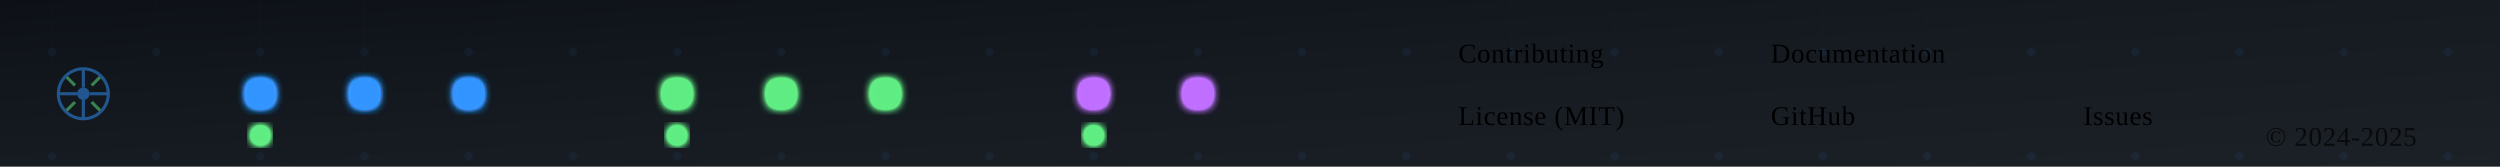
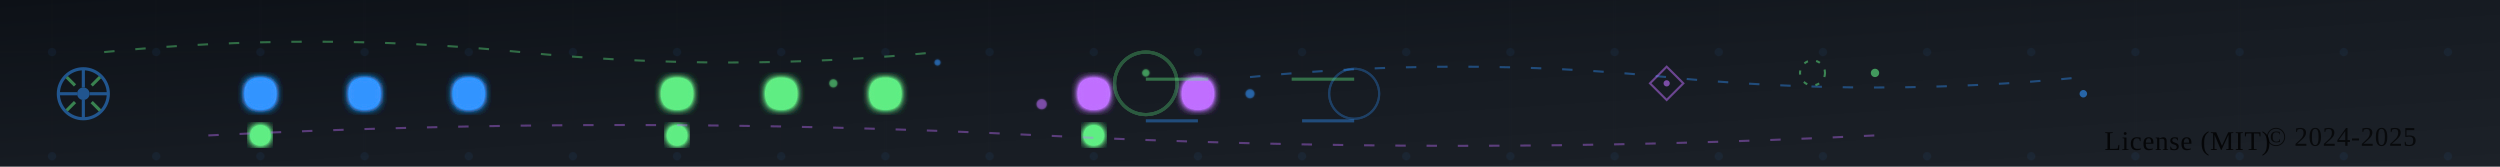
<svg xmlns="http://www.w3.org/2000/svg" width="1200" height="80" viewBox="0 0 1200 80" role="img" aria-label="Kubernetes Orchestration Footer">
  <defs>
    <linearGradient id="bgK8s10F" x1="0%" y1="0%" x2="100%" y2="100%">
      <stop offset="0%" style="stop-color:#0d1117;stop-opacity:1">
-         <animate attributeName="stop-color" values="#0d1117;#1c2128;#0d1117" dur="11s" repeatCount="indefinite" />
+         
      </stop>
      <stop offset="50%" style="stop-color:#161b22;stop-opacity:1" />
      <stop offset="100%" style="stop-color:#1c2128;stop-opacity:1">
-         <animate attributeName="stop-color" values="#1c2128;#0d1117;#1c2128" dur="11s" repeatCount="indefinite" />
+         
      </stop>
    </linearGradient>
    <filter id="k8sGlow10F" x="-50%" y="-50%" width="200%" height="200%">
      <feGaussianBlur stdDeviation="2.5" result="blur" />
      <feColorMatrix in="blur" type="matrix" values="1 0 0 0 0  0 1 0 0 0  0 0 1 0 0  0 0 0 7 0" result="glow" />
      <feMerge>
        <feMergeNode in="glow" />
        <feMergeNode in="SourceGraphic" />
      </feMerge>
    </filter>
    <pattern id="clusterPattern10F" x="0" y="0" width="50" height="50" patternUnits="userSpaceOnUse">
      <path d="M 25 0 L 25 50 M 0 25 L 50 25" stroke="#30363d" stroke-width="0.5" opacity="0.15" />
      <circle cx="25" cy="25" r="2" fill="#3094FF" opacity="0.2" />
    </pattern>
  </defs>
  <style>
    @media (prefers-color-scheme: dark) {
      .text-link { fill: #8b949e; font-family: 'SF Pro Text', -apple-system, BlinkMacSystemFont, 'Segoe UI', 'Roboto', 'Helvetica Neue', Arial, sans-serif; font-weight: 500; }
      .divider { stroke: #30363d; }
    }
    @media (prefers-color-scheme: light) {
      .text-link { fill: #57606a; font-family: 'SF Pro Text', -apple-system, BlinkMacSystemFont, 'Segoe UI', 'Roboto', 'Helvetica Neue', Arial, sans-serif; font-weight: 500; }
      .divider { stroke: #d0d7de; }
    }

    .link { font-size: 13px; letter-spacing: 0.3px; }
    
    .pod-scale { 
      animation: pod-scaling 3s cubic-bezier(0.4, 0, 0.2, 1) infinite; 
      transform-origin: center;
    }
    @keyframes pod-scaling {
-       0% { opacity: 0; transform: scale(0); }
-       50% { opacity: 1; transform: scale(1); }
-       100% { opacity: 0.6; transform: scale(1); }
+       0% { opacity: 0; transform: scale(0.0); }
+       50% { opacity: 1; transform: scale(2.0); }
+       100% { opacity: 0.6; transform: scale(2.0); }
    }
    
    .rolling-update {
      animation: roll-wave 4s ease-in-out infinite;
      transform-origin: center;
    }
    @keyframes roll-wave {
      0%, 100% { opacity: 0.3; transform: translateY(0); }
-       50% { opacity: 1; transform: translateY(-4px); }
+       50% { opacity: 1; transform: translateY(-8.0px); }
    }
    
    .health-pulse {
      animation: health-beat 2s cubic-bezier(0.4, 0, 0.6, 1) infinite;
    }
    @keyframes health-beat {
      0%, 100% { opacity: 0.2; r: 3; }
      50% { opacity: 1; r: 5; }
    }

    @media (prefers-reduced-motion: reduce) { * { animation: none !important; } }
-   </style>
+   
+     /* Enhanced particle effects */
+     .particle {
+       animation: particle-float 4s ease-in-out infinite;
+       filter: blur(0.5px);
+     }
+     @keyframes particle-float {
+       0%, 100% { opacity: 0; transform: translateY(0) translateX(0) scale(0); }
+       25% { opacity: 0.8; transform: translateY(-20px) translateX(-10px) scale(1.5); }
+       50% { opacity: 1; transform: translateY(-40px) translateX(5px) scale(2); }
+       75% { opacity: 0.6; transform: translateY(-30px) translateX(15px) scale(1.8); }
+     }
+     
+     .particle-2 {
+       animation: particle-spin 5s linear infinite;
+     }
+     @keyframes particle-spin {
+       0% { opacity: 0; transform: rotate(0deg) translateX(20px) scale(0); }
+       50% { opacity: 1; transform: rotate(180deg) translateX(40px) scale(2); }
+       100% { opacity: 0; transform: rotate(360deg) translateX(20px) scale(0); }
+     }
+     
+     /* Wave effects */
+     .wave-line {
+       stroke-dasharray: 5 10;
+       animation: wave-flow 3s linear infinite;
+     }
+     @keyframes wave-flow {
+       to { stroke-dashoffset: -100; }
+     }
+     
+     /* Glow pulse on text */
+     .text-link {
+       animation: text-glow 3s ease-in-out infinite;
+     }
+     @keyframes text-glow {
+       0%, 100% { opacity: 0.7; filter: drop-shadow(0 0 0px transparent); }
+       50% { opacity: 1; filter: drop-shadow(0 0 8px rgba(95, 237, 131, 0.6)); }
+     }
+     
+     /* Rotating elements */
+     .rotate-slow {
+       animation: rotate-360 20s linear infinite;
+       transform-origin: center;
+     }
+     @keyframes rotate-360 {
+       to { transform: rotate(360deg); }
+     }
+     
+     /* Shimmer effect */
+     .shimmer {
+       animation: shimmer-pass 4s ease-in-out infinite;
+     }
+     @keyframes shimmer-pass {
+       0%, 100% { opacity: 0.3; }
+       50% { opacity: 1; }
+     }
+     
+     /* Ripple effect */
+     .ripple {
+       animation: ripple-expand 3s ease-out infinite;
+       transform-origin: center;
+     }
+     @keyframes ripple-expand {
+       0% { opacity: 1; transform: scale(0.5); }
+       100% { opacity: 0; transform: scale(3); }
+     }
+     
+     </style>
  <rect width="1200" height="80" fill="url(#bgK8s10F)" />
  <rect width="1200" height="80" fill="url(#clusterPattern10F)" opacity="0.3" />
  <line x1="0" y1="1" x2="1200" y2="1" class="divider" stroke-width="2" />
  <g filter="url(#k8sGlow10F)">
    <rect class="pod-scale" x="120" y="40" width="10" height="10" rx="2" fill="#3094FF" style="animation-delay: 0s" />
    <rect class="pod-scale" x="170" y="40" width="10" height="10" rx="2" fill="#3094FF" style="animation-delay: 0.3s" />
    <rect class="pod-scale" x="220" y="40" width="10" height="10" rx="2" fill="#3094FF" style="animation-delay: 0.6s" />
    <rect class="rolling-update" x="320" y="40" width="10" height="10" rx="2" fill="#5FED83" style="animation-delay: 0s" />
    <rect class="rolling-update" x="370" y="40" width="10" height="10" rx="2" fill="#5FED83" style="animation-delay: 0.5s" />
    <rect class="rolling-update" x="420" y="40" width="10" height="10" rx="2" fill="#5FED83" style="animation-delay: 1s" />
    <rect class="pod-scale" x="520" y="40" width="10" height="10" rx="2" fill="#C06EFF" style="animation-delay: 0.9s" />
    <rect class="pod-scale" x="570" y="40" width="10" height="10" rx="2" fill="#C06EFF" style="animation-delay: 1.2s" />
  </g>
  <circle class="health-pulse" cx="125" cy="65" r="3" fill="#5FED83" filter="url(#k8sGlow10F)" style="animation-delay: 0s" />
  <circle class="health-pulse" cx="325" cy="65" r="3" fill="#5FED83" filter="url(#k8sGlow10F)" style="animation-delay: 0.6s" />
  <circle class="health-pulse" cx="525" cy="65" r="3" fill="#5FED83" filter="url(#k8sGlow10F)" style="animation-delay: 1.2s" />
  <g transform="translate(25, 30)" opacity="0.5">
    <circle cx="15" cy="15" r="12" fill="none" stroke="#3094FF" stroke-width="1.5" />
    <circle cx="15" cy="15" r="3" fill="#3094FF" />
    <path d="M 15 3 L 15 12 M 15 18 L 15 27 M 3 15 L 12 15 M 18 15 L 27 15" stroke="#3094FF" stroke-width="1.5" />
    <path d="M 7 7 L 11 11 M 19 19 L 23 23 M 23 7 L 19 11 M 11 19 L 7 23" stroke="#5FED83" stroke-width="1.5" />
  </g>
-   <a href="CONTRIBUTING.md" target="_blank">
-     <text x="700" y="30" class="link text-link" style="cursor: pointer;">Contributing</text>
-   </a>
-   <a href="docs/" target="_blank">
-     <text x="850" y="30" class="link text-link" style="cursor: pointer;">Documentation</text>
-   </a>
-   <a href="LICENSE" target="_blank">
-     <text x="700" y="60" class="link text-link" style="cursor: pointer;">License (MIT)</text>
-   </a>
-   <a href="https://github.com/HahnJustin/mcp-ai-agent-guidelines" target="_blank">
-     <text x="850" y="60" class="link text-link" style="cursor: pointer;">GitHub</text>
-   </a>
-   <a href="https://github.com/HahnJustin/mcp-ai-agent-guidelines/issues" target="_blank">
-     <text x="1000" y="60" class="link text-link" style="cursor: pointer;">Issues</text>
-   </a>
+   <text x="1050" y="72" text-anchor="middle" class="link text-link" font-size="11px" opacity="0.8">License (MIT)</text>
  <text x="1160" y="70" text-anchor="end" class="link text-link" font-size="11px" opacity="0.7">© 2024-2025</text>
+   <g opacity="0.6">
+     <circle class="particle" cx="400" cy="40" r="2" fill="#5FED83" style="animation-delay: 0s" />
+     <circle class="particle" cx="450" cy="30" r="1.5" fill="#3094FF" style="animation-delay: 0.5s" />
+     <circle class="particle" cx="500" cy="50" r="2.5" fill="#C06EFF" style="animation-delay: 1s" />
+     <circle class="particle" cx="550" cy="35" r="1.8" fill="#5FED83" style="animation-delay: 1.5s" />
+     <circle class="particle" cx="600" cy="45" r="2.2" fill="#3094FF" style="animation-delay: 2s" />
+     <circle class="particle-2" cx="800" cy="40" r="1.5" fill="#C06EFF" style="animation-delay: 0.3s" />
+     <circle class="particle-2" cx="900" cy="35" r="2" fill="#5FED83" style="animation-delay: 0.8s" />
+     <circle class="particle-2" cx="1000" cy="45" r="1.8" fill="#3094FF" style="animation-delay: 1.3s" />
+   </g>
+   <g opacity="0.4">
+     <path class="wave-line" d="M 50 25 Q 150 15, 250 25 T 450 25" stroke="#5FED83" stroke-width="1" fill="none" style="animation-delay: 0s" />
+     <path class="wave-line" d="M 600 37 Q 700 27, 800 37 T 1000 37" stroke="#3094FF" stroke-width="1" fill="none" style="animation-delay: 0.7s" />
+     <path class="wave-line" d="M 100 65 Q 300 55, 500 65 T 900 65" stroke="#C06EFF" stroke-width="1" fill="none" style="animation-delay: 1.4s" />
+   </g>
+   <g opacity="0.3">
+     <circle class="ripple" cx="550" cy="40" r="15" stroke="#5FED83" stroke-width="1.5" fill="none" style="animation-delay: 0s" />
+     <circle class="ripple" cx="550" cy="40" r="15" stroke="#5FED83" stroke-width="1.5" fill="none" style="animation-delay: 1s" />
+     <circle class="ripple" cx="550" cy="40" r="15" stroke="#5FED83" stroke-width="1.5" fill="none" style="animation-delay: 2s" />
+     <circle class="ripple" cx="650" cy="45" r="12" stroke="#3094FF" stroke-width="1" fill="none" style="animation-delay: 0.5s" />
+     <circle class="ripple" cx="650" cy="45" r="12" stroke="#3094FF" stroke-width="1" fill="none" style="animation-delay: 1.5s" />
+   </g>
+   <g opacity="0.5">
+     <g class="rotate-slow" transform="translate(800, 40)">
+       <path d="M -8 0 L 0 -8 L 8 0 L 0 8 Z" fill="none" stroke="#C06EFF" stroke-width="1" />
+     </g>
+     <g class="rotate-slow" transform="translate(870, 35)" style="animation-direction: reverse;">
+       <circle cx="0" cy="0" r="6" fill="none" stroke="#5FED83" stroke-width="1" stroke-dasharray="2 4" />
+     </g>
+   </g>
+   <g opacity="0.4">
+     <line class="shimmer" x1="550" y1="38" x2="580" y2="38" stroke="#5FED83" stroke-width="1.5" style="animation-delay: 0s" />
+     <line class="shimmer" x1="620" y1="38" x2="650" y2="38" stroke="#5FED83" stroke-width="1.5" style="animation-delay: 0.3s" />
+     <line class="shimmer" x1="550" y1="58" x2="575" y2="58" stroke="#3094FF" stroke-width="1.5" style="animation-delay: 0.6s" />
+     <line class="shimmer" x1="625" y1="58" x2="650" y2="58" stroke="#3094FF" stroke-width="1.5" style="animation-delay: 0.9s" />
+   </g>
</svg>
